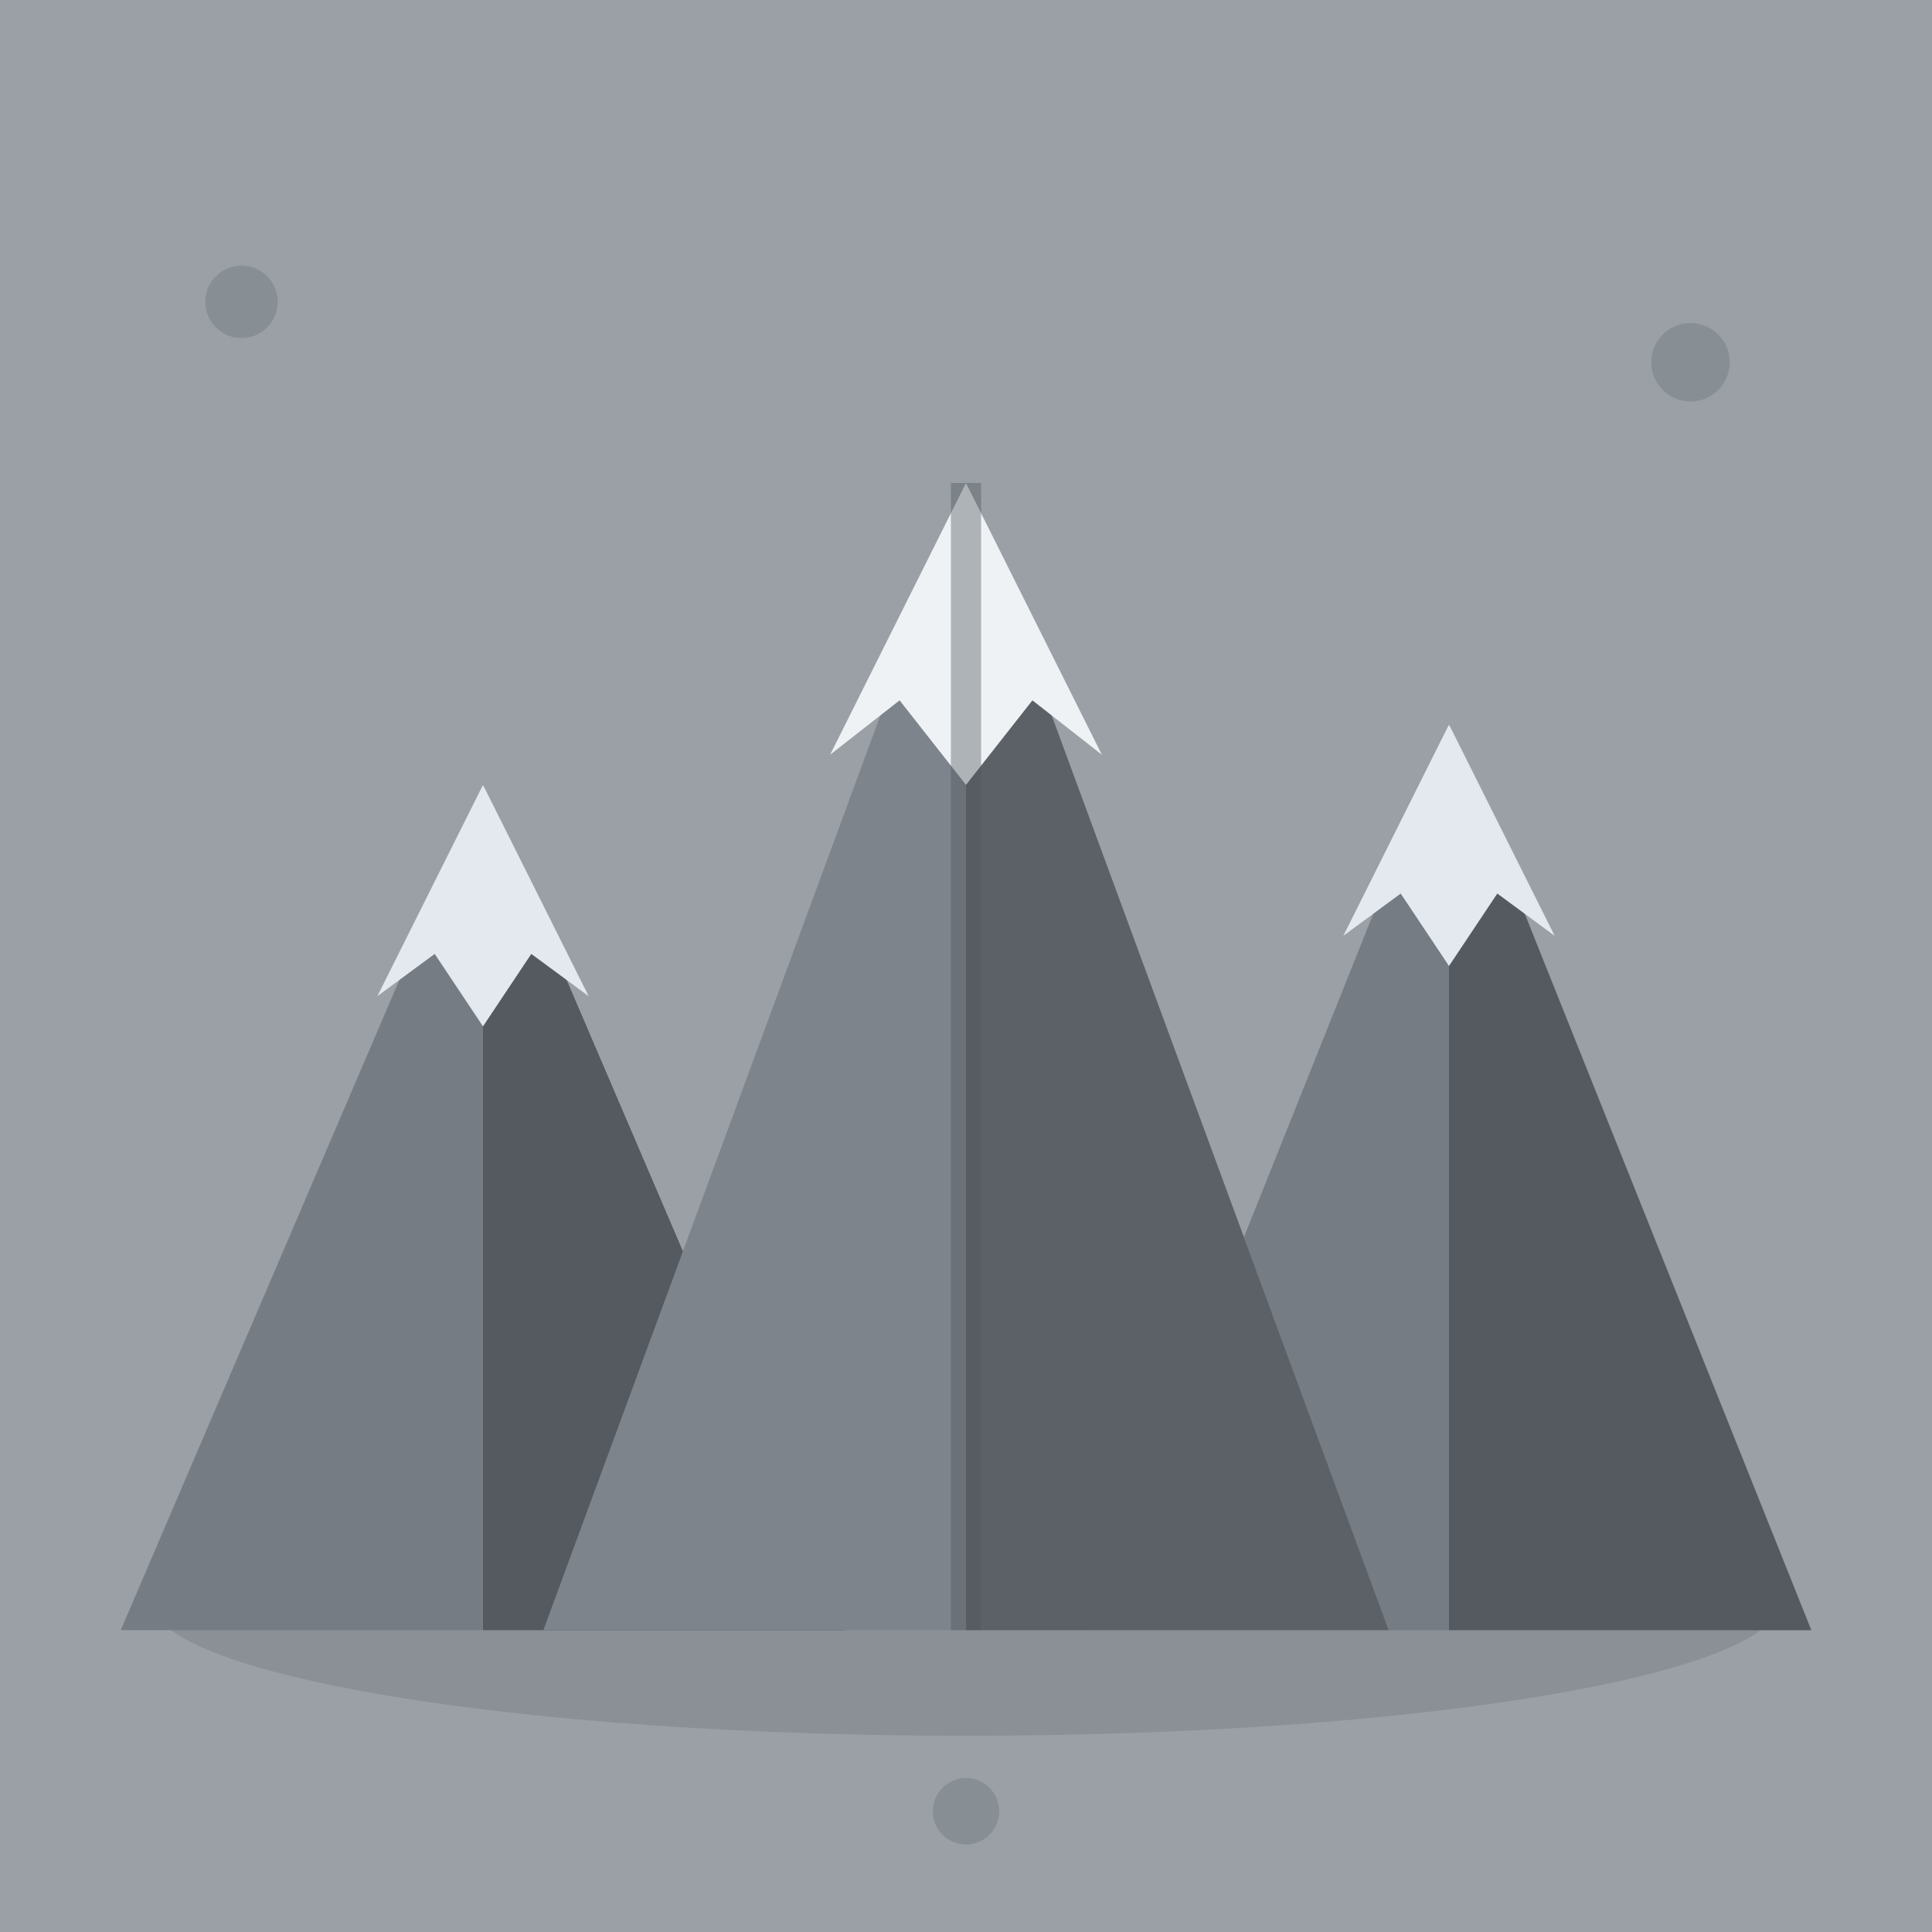
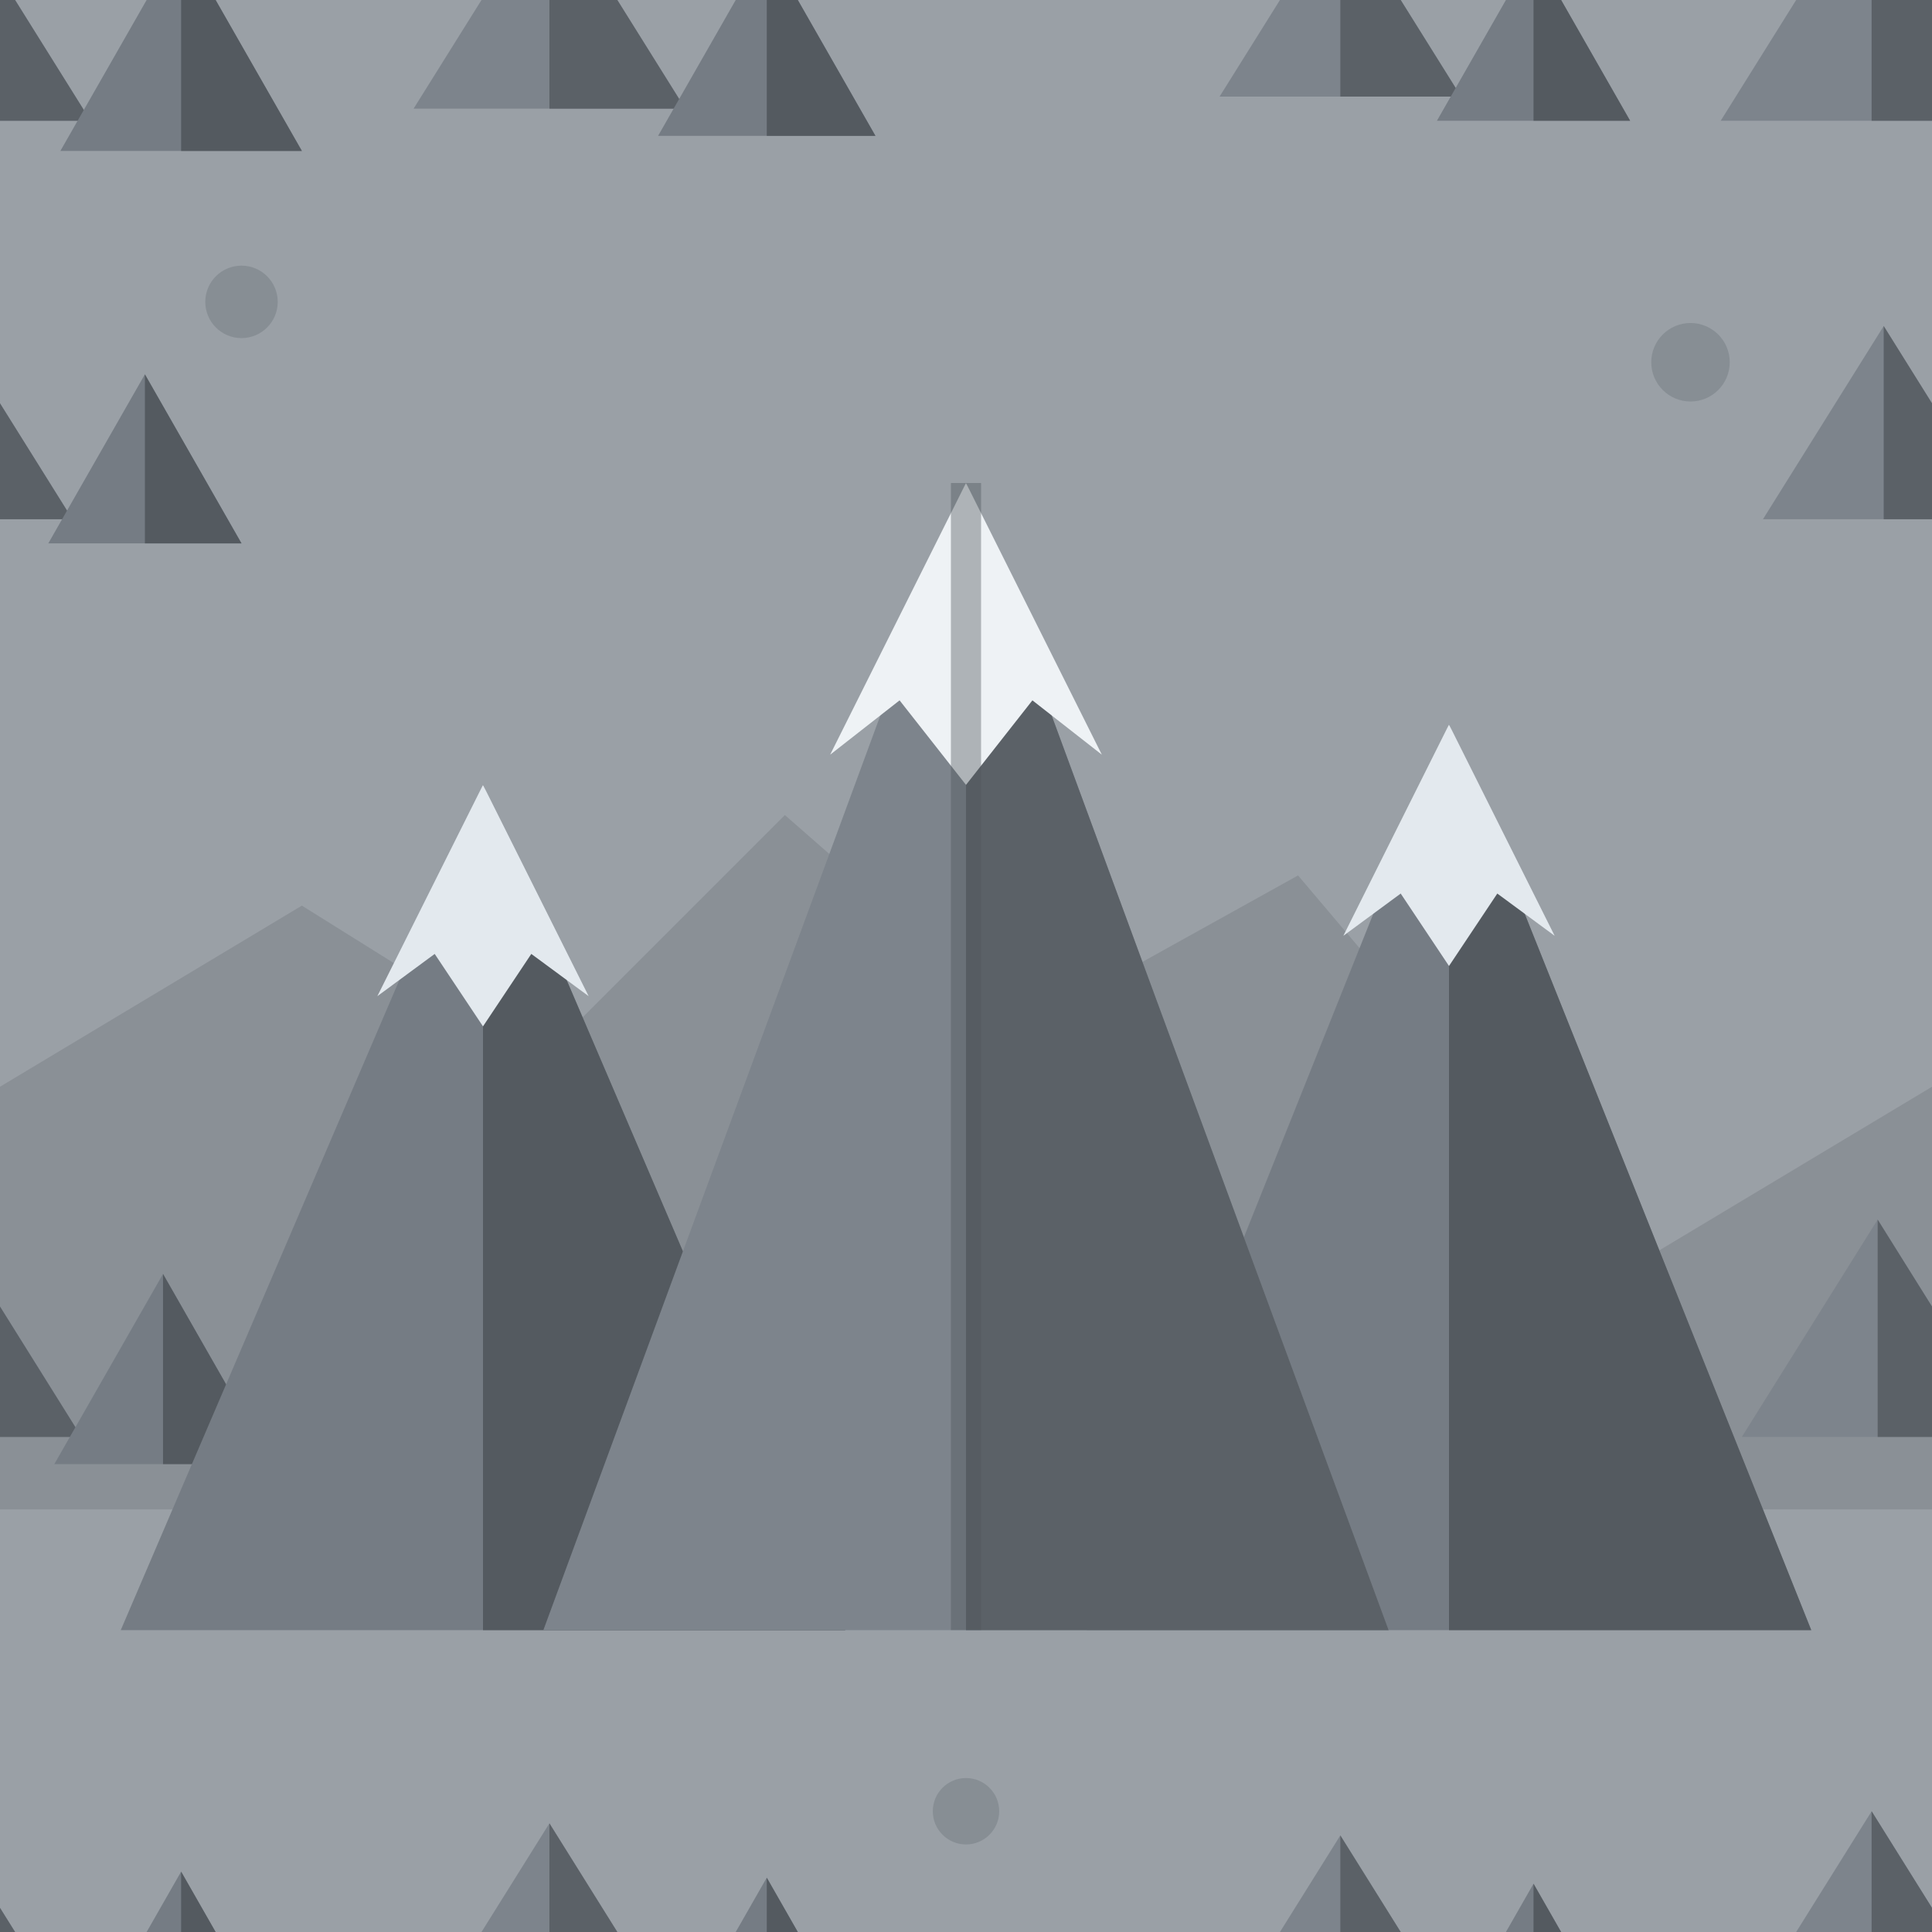
<svg xmlns="http://www.w3.org/2000/svg" viewBox="0 0 64 64">
+   <defs>
+     <g id="er">
+       <polygon points="-7,4 -2,-4 3,4" fill="#7d848c" />
+       <polygon points="-2,-4 -2,4 3,4" fill="#5b6167" />
+       <polygon points="2,5 6,-2 10,5" fill="#757c84" />
+       <polygon points="6,-2 6,5 10,5" fill="#545a60" />
+     </g>
+   </defs>
  <rect width="64" height="64" fill="#9aa0a6" />
  <g fill="#878e94">
    <circle cx="8" cy="10" r="1.2" />
    <circle cx="56" cy="12" r="1.3" />
    <circle cx="32" cy="60" r="1.1" />
  </g>
-   <ellipse cx="32" cy="53" rx="27" ry="4.5" fill="#8a9096" />
+   <path d="M0 36 L10 30 L18 35 L26 27 L34 34 L43 29 L54 42 L64 36 L64 50 L0 50 Z" fill="#8a9096" />
+   <g>
+     <use href="#er" transform="translate(0 0)" />
+     <use href="#er" transform="translate(64 0)" />
+     <use href="#er" transform="translate(0 64)" />
+     <use href="#er" transform="translate(64 64)" />
+     <use href="#er" transform="translate(0 14) scale(0.8)" />
+     <use href="#er" transform="translate(64 14) scale(0.8)" />
+     <use href="#er" transform="translate(0 44) scale(0.9)" />
+     <use href="#er" transform="translate(64 44) scale(0.9)" />
+     <use href="#er" transform="translate(20 0) scale(0.9)" />
+     <use href="#er" transform="translate(20 64) scale(0.9)" />
+     <use href="#er" transform="translate(46 0) scale(0.8)" />
+     <use href="#er" transform="translate(46 64) scale(0.8)" />
+   </g>
  <polygon points="4,54 16,26 28,54" fill="#757c84" />
  <polygon points="16,26 16,54 28,54" fill="#545a60" />
  <polygon points="36,54 48,24 60,54" fill="#757c84" />
  <polygon points="48,24 48,54 60,54" fill="#545a60" />
  <polygon points="18,54 32,16 46,54" fill="#7d848c" />
  <polygon points="32,16 32,54 46,54" fill="#5b6167" />
  <polygon points="16,26 19.5,33 17.6,31.6 16,34 14.4,31.6 12.5,33" fill="#e3e9ee" />
  <polygon points="32,16 36.5,25 34.2,23.2 32,26 29.8,23.2 27.5,25" fill="#eef2f5" />
  <polygon points="48,24 51.5,31 49.6,29.6 48,32 46.4,29.6 44.5,31" fill="#e3e9ee" />
  <path d="M32 16 L32 54" stroke="#4e545a" stroke-width="1" opacity="0.4" />
</svg>
